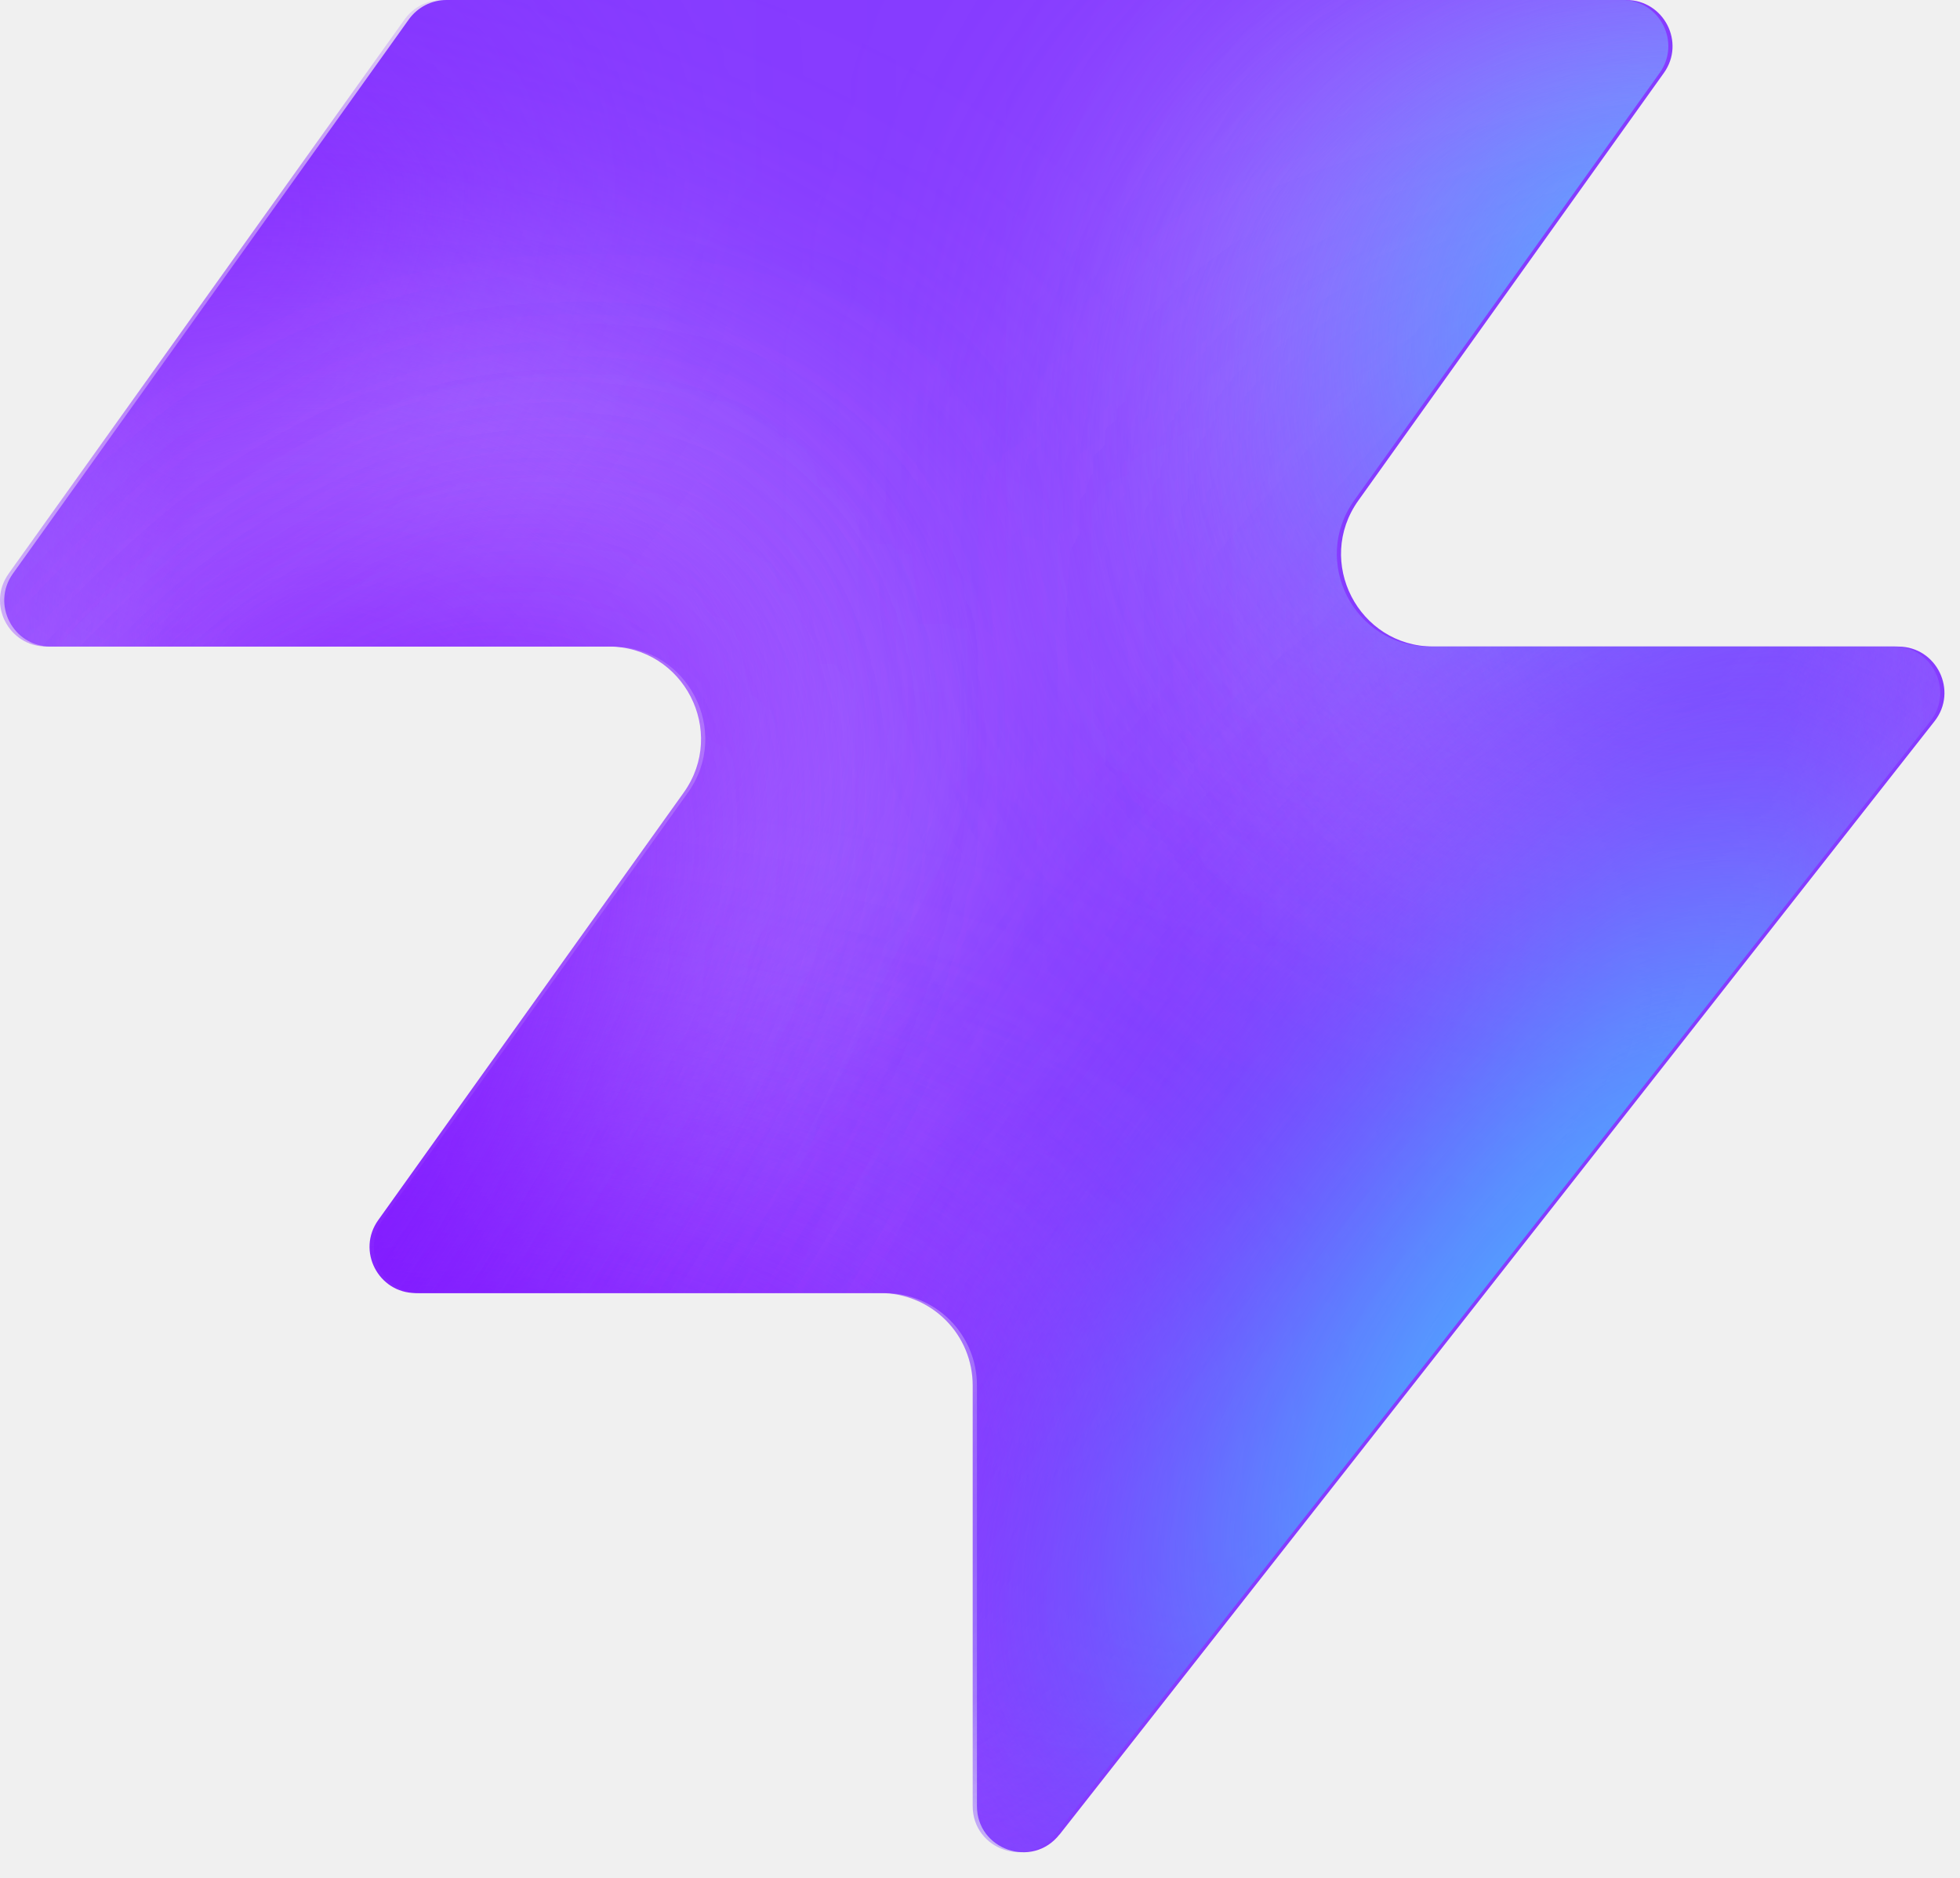
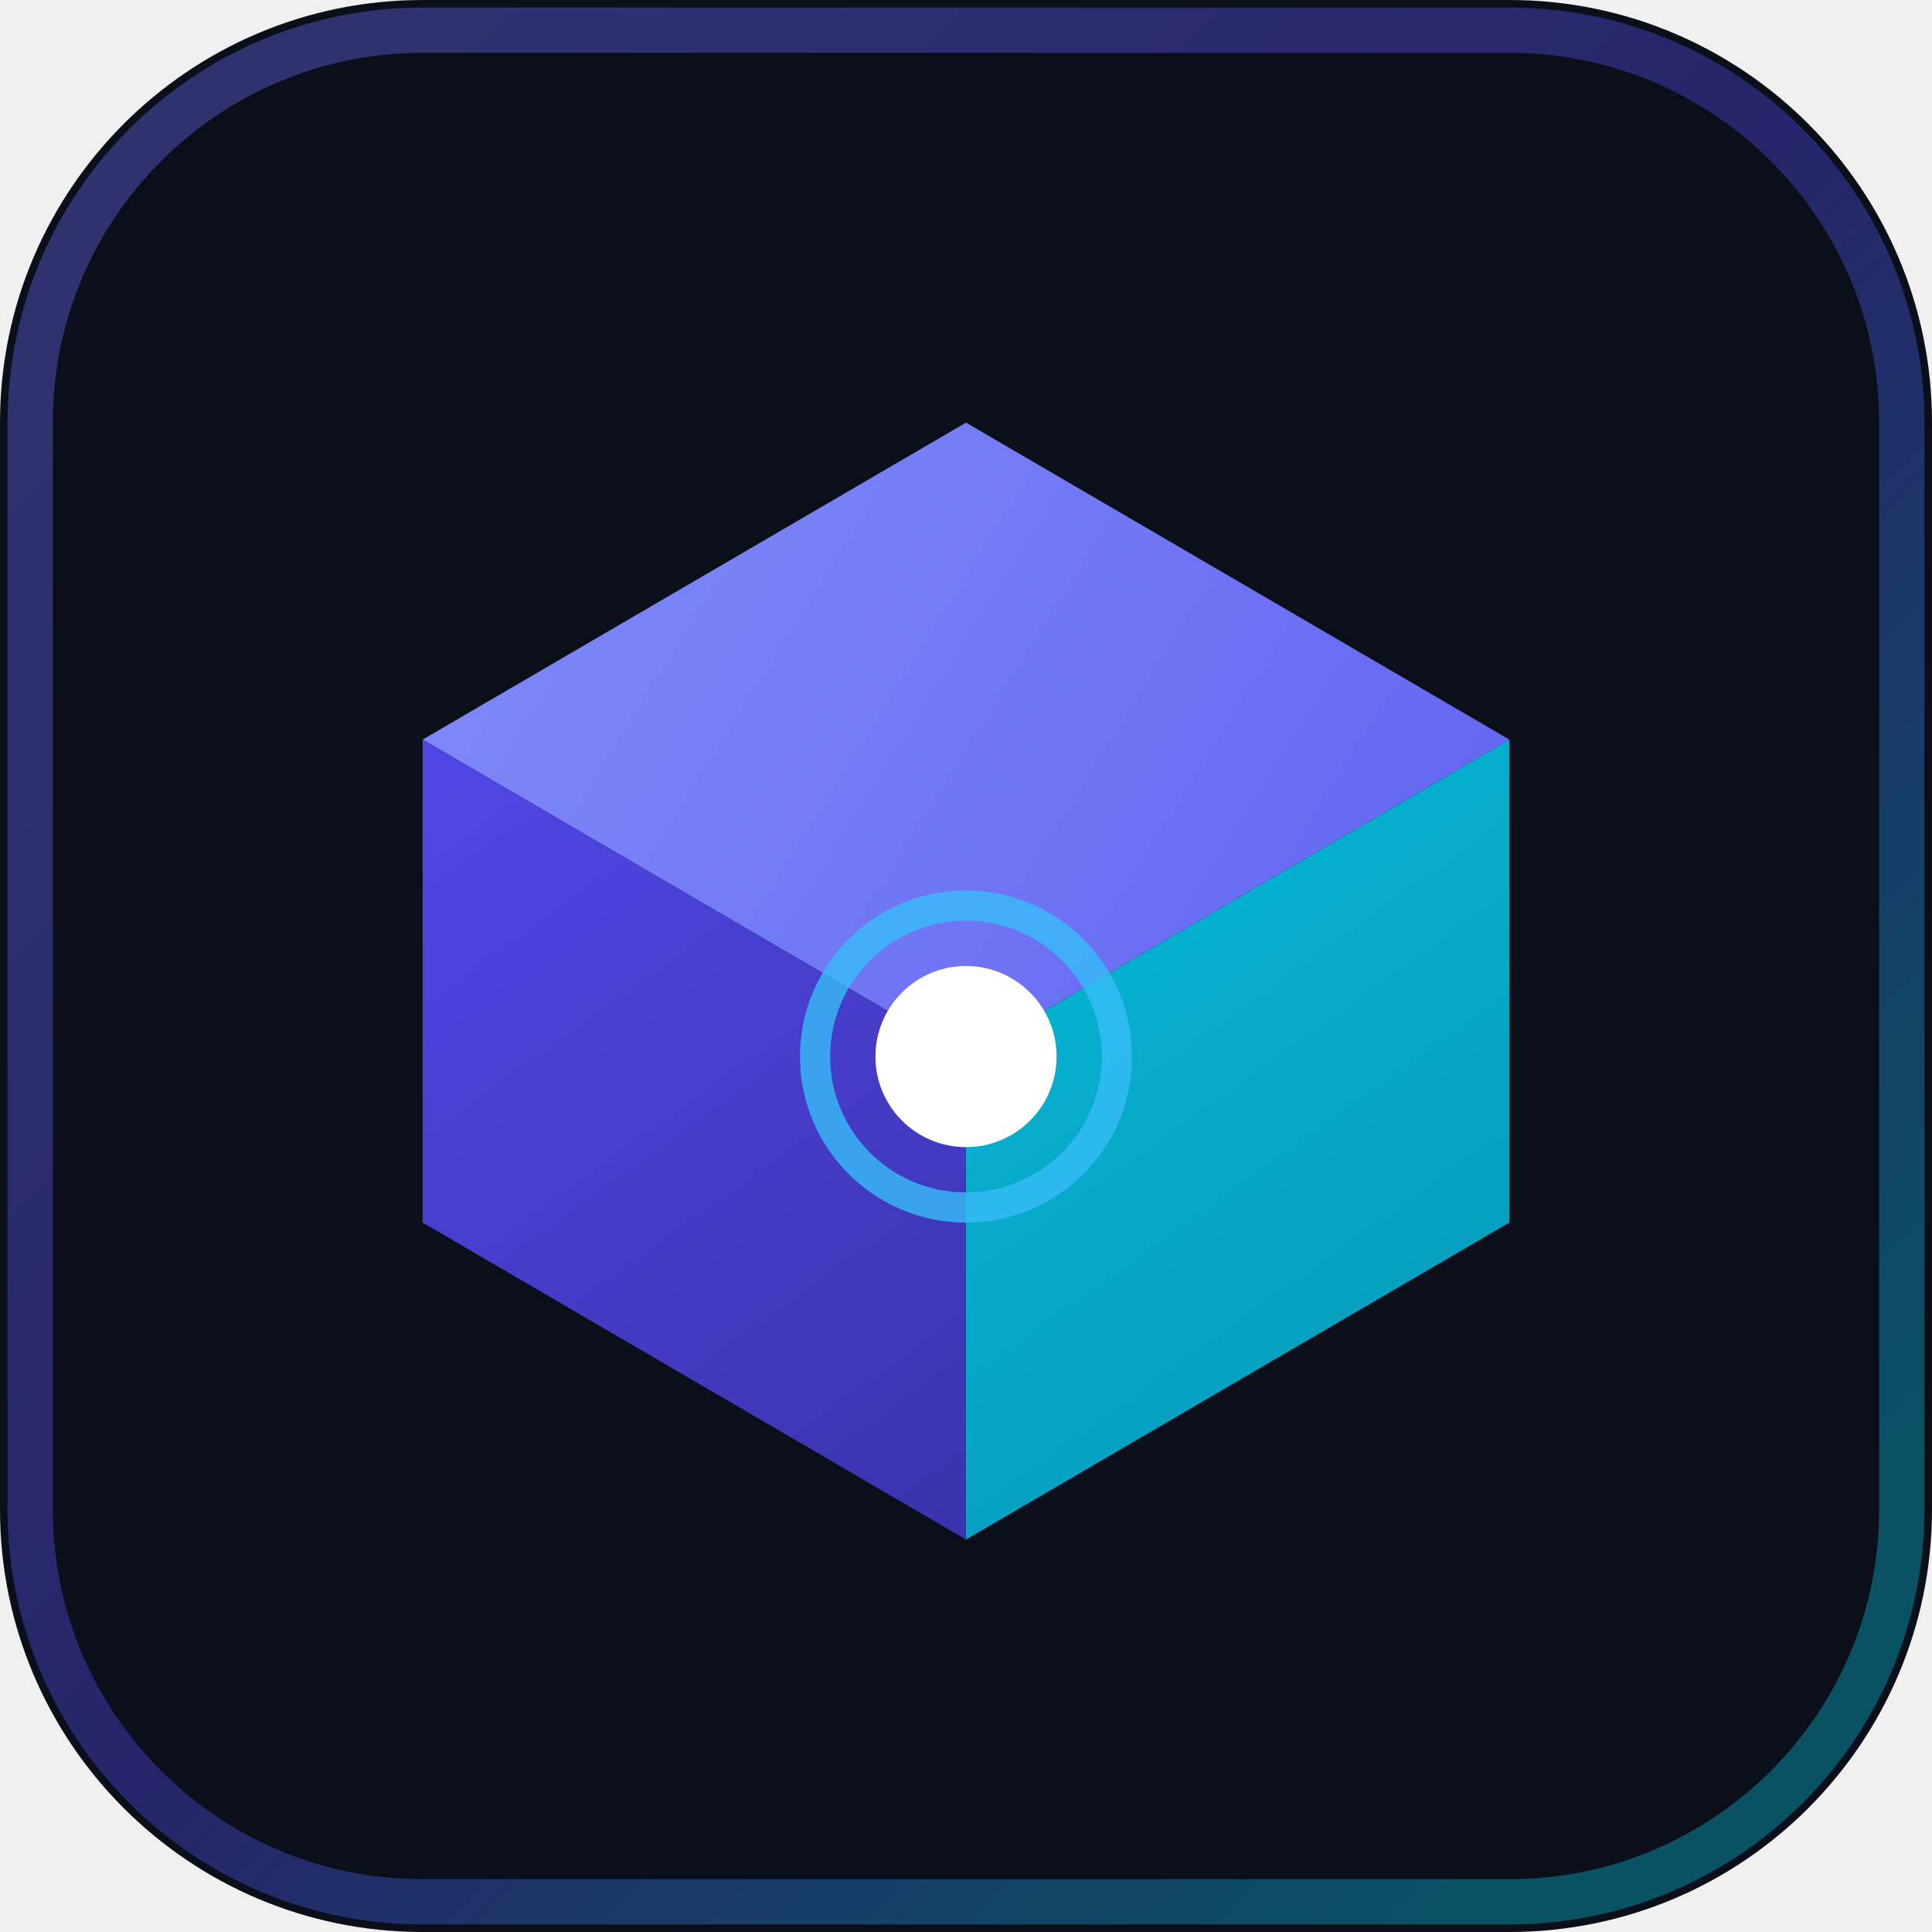
- <svg xmlns="http://www.w3.org/2000/svg" width="48" height="46" fill="none" viewBox="0 0 48 46">
-   <path fill="#863bff" d="M25.946 44.938c-.664.845-2.021.375-2.021-.698V33.937a2.26 2.26 0 0 0-2.262-2.262H10.287c-.92 0-1.456-1.04-.92-1.788l7.48-10.471c1.07-1.497 0-3.578-1.842-3.578H1.237c-.92 0-1.456-1.04-.92-1.788L10.013.474c.214-.297.556-.474.92-.474h28.894c.92 0 1.456 1.04.92 1.788l-7.48 10.471c-1.07 1.498 0 3.579 1.842 3.579h11.377c.943 0 1.473 1.088.89 1.83L25.947 44.94z" style="fill:#863bff;fill:color(display-p3 .525 .23 1);fill-opacity:1" />
-   <mask id="a" width="48" height="46" x="0" y="0" maskUnits="userSpaceOnUse" style="mask-type:alpha">
-     <path fill="#000" d="M25.842 44.938c-.664.844-2.021.375-2.021-.698V33.937a2.26 2.26 0 0 0-2.262-2.262H10.183c-.92 0-1.456-1.04-.92-1.788l7.48-10.471c1.07-1.498 0-3.579-1.842-3.579H1.133c-.92 0-1.456-1.04-.92-1.787L9.91.473c.214-.297.556-.474.92-.474h28.894c.92 0 1.456 1.04.92 1.788l-7.48 10.471c-1.07 1.498 0 3.578 1.842 3.578h11.377c.943 0 1.473 1.088.89 1.832L25.843 44.94z" style="fill:#000;fill-opacity:1" />
-   </mask>
-   <g mask="url(#a)">
-     <g filter="url(#b)">
-       <ellipse cx="5.508" cy="14.704" fill="#ede6ff" rx="5.508" ry="14.704" style="fill:#ede6ff;fill:color(display-p3 .927 .903 1);fill-opacity:1" transform="matrix(.00324 1 1 -.00324 -4.47 31.516)" />
-     </g>
-     <g filter="url(#c)">
-       <ellipse cx="10.399" cy="29.851" fill="#ede6ff" rx="10.399" ry="29.851" style="fill:#ede6ff;fill:color(display-p3 .927 .903 1);fill-opacity:1" transform="matrix(.00324 1 1 -.00324 -39.328 7.883)" />
-     </g>
-     <g filter="url(#d)">
-       <ellipse cx="5.508" cy="30.487" fill="#7e14ff" rx="5.508" ry="30.487" style="fill:#7e14ff;fill:color(display-p3 .492 .077 1);fill-opacity:1" transform="rotate(89.814 -25.913 -14.639)scale(1 -1)" />
-     </g>
-     <g filter="url(#e)">
-       <ellipse cx="5.508" cy="30.599" fill="#7e14ff" rx="5.508" ry="30.599" style="fill:#7e14ff;fill:color(display-p3 .492 .077 1);fill-opacity:1" transform="rotate(89.814 -32.644 -3.334)scale(1 -1)" />
-     </g>
-     <g filter="url(#f)">
-       <ellipse cx="5.508" cy="30.599" fill="#7e14ff" rx="5.508" ry="30.599" style="fill:#7e14ff;fill:color(display-p3 .492 .077 1);fill-opacity:1" transform="matrix(.00324 1 1 -.00324 -34.34 30.47)" />
-     </g>
-     <g filter="url(#g)">
-       <ellipse cx="14.072" cy="22.078" fill="#ede6ff" rx="14.072" ry="22.078" style="fill:#ede6ff;fill:color(display-p3 .927 .903 1);fill-opacity:1" transform="rotate(93.35 24.506 48.493)scale(-1 1)" />
-     </g>
-     <g filter="url(#h)">
-       <ellipse cx="3.47" cy="21.501" fill="#7e14ff" rx="3.47" ry="21.501" style="fill:#7e14ff;fill:color(display-p3 .492 .077 1);fill-opacity:1" transform="rotate(89.009 28.708 47.59)scale(-1 1)" />
-     </g>
-     <g filter="url(#i)">
-       <ellipse cx="3.47" cy="21.501" fill="#7e14ff" rx="3.47" ry="21.501" style="fill:#7e14ff;fill:color(display-p3 .492 .077 1);fill-opacity:1" transform="rotate(89.009 28.708 47.59)scale(-1 1)" />
-     </g>
-     <g filter="url(#j)">
-       <ellipse cx=".387" cy="8.972" fill="#7e14ff" rx="4.407" ry="29.108" style="fill:#7e14ff;fill:color(display-p3 .492 .077 1);fill-opacity:1" transform="rotate(39.51 .387 8.972)" />
-     </g>
-     <g filter="url(#k)">
-       <ellipse cx="47.523" cy="-6.092" fill="#7e14ff" rx="4.407" ry="29.108" style="fill:#7e14ff;fill:color(display-p3 .492 .077 1);fill-opacity:1" transform="rotate(37.892 47.523 -6.092)" />
-     </g>
-     <g filter="url(#l)">
-       <ellipse cx="41.412" cy="6.333" fill="#47bfff" rx="5.971" ry="9.665" style="fill:#47bfff;fill:color(display-p3 .28 .748 1);fill-opacity:1" transform="rotate(37.892 41.412 6.333)" />
-     </g>
-     <g filter="url(#m)">
-       <ellipse cx="-1.879" cy="38.332" fill="#7e14ff" rx="4.407" ry="29.108" style="fill:#7e14ff;fill:color(display-p3 .492 .077 1);fill-opacity:1" transform="rotate(37.892 -1.88 38.332)" />
-     </g>
-     <g filter="url(#n)">
-       <ellipse cx="-1.879" cy="38.332" fill="#7e14ff" rx="4.407" ry="29.108" style="fill:#7e14ff;fill:color(display-p3 .492 .077 1);fill-opacity:1" transform="rotate(37.892 -1.88 38.332)" />
-     </g>
-     <g filter="url(#o)">
-       <ellipse cx="35.651" cy="29.907" fill="#7e14ff" rx="4.407" ry="29.108" style="fill:#7e14ff;fill:color(display-p3 .492 .077 1);fill-opacity:1" transform="rotate(37.892 35.651 29.907)" />
-     </g>
-     <g filter="url(#p)">
-       <ellipse cx="38.418" cy="32.4" fill="#47bfff" rx="5.971" ry="15.297" style="fill:#47bfff;fill:color(display-p3 .28 .748 1);fill-opacity:1" transform="rotate(37.892 38.418 32.4)" />
-     </g>
-   </g>
+ <svg xmlns="http://www.w3.org/2000/svg" viewBox="0 0 64 64" fill="none">
  <defs>
-     <filter id="b" width="60.045" height="41.654" x="-19.77" y="16.149" color-interpolation-filters="sRGB" filterUnits="userSpaceOnUse">
-       <feFlood flood-opacity="0" result="BackgroundImageFix" />
-       <feBlend in="SourceGraphic" in2="BackgroundImageFix" result="shape" />
-       <feGaussianBlur result="effect1_foregroundBlur_2002_17158" stdDeviation="7.659" />
-     </filter>
-     <filter id="c" width="90.34" height="51.437" x="-54.613" y="-7.533" color-interpolation-filters="sRGB" filterUnits="userSpaceOnUse">
-       <feFlood flood-opacity="0" result="BackgroundImageFix" />
-       <feBlend in="SourceGraphic" in2="BackgroundImageFix" result="shape" />
-       <feGaussianBlur result="effect1_foregroundBlur_2002_17158" stdDeviation="7.659" />
-     </filter>
-     <filter id="d" width="79.355" height="29.4" x="-49.64" y="2.03" color-interpolation-filters="sRGB" filterUnits="userSpaceOnUse">
-       <feFlood flood-opacity="0" result="BackgroundImageFix" />
-       <feBlend in="SourceGraphic" in2="BackgroundImageFix" result="shape" />
-       <feGaussianBlur result="effect1_foregroundBlur_2002_17158" stdDeviation="4.596" />
-     </filter>
-     <filter id="e" width="79.579" height="29.4" x="-45.045" y="20.029" color-interpolation-filters="sRGB" filterUnits="userSpaceOnUse">
-       <feFlood flood-opacity="0" result="BackgroundImageFix" />
-       <feBlend in="SourceGraphic" in2="BackgroundImageFix" result="shape" />
-       <feGaussianBlur result="effect1_foregroundBlur_2002_17158" stdDeviation="4.596" />
-     </filter>
-     <filter id="f" width="79.579" height="29.4" x="-43.513" y="21.178" color-interpolation-filters="sRGB" filterUnits="userSpaceOnUse">
-       <feFlood flood-opacity="0" result="BackgroundImageFix" />
-       <feBlend in="SourceGraphic" in2="BackgroundImageFix" result="shape" />
-       <feGaussianBlur result="effect1_foregroundBlur_2002_17158" stdDeviation="4.596" />
-     </filter>
-     <filter id="g" width="74.749" height="58.852" x="15.756" y="-17.901" color-interpolation-filters="sRGB" filterUnits="userSpaceOnUse">
-       <feFlood flood-opacity="0" result="BackgroundImageFix" />
-       <feBlend in="SourceGraphic" in2="BackgroundImageFix" result="shape" />
-       <feGaussianBlur result="effect1_foregroundBlur_2002_17158" stdDeviation="7.659" />
-     </filter>
-     <filter id="h" width="61.377" height="25.362" x="23.548" y="2.284" color-interpolation-filters="sRGB" filterUnits="userSpaceOnUse">
-       <feFlood flood-opacity="0" result="BackgroundImageFix" />
-       <feBlend in="SourceGraphic" in2="BackgroundImageFix" result="shape" />
-       <feGaussianBlur result="effect1_foregroundBlur_2002_17158" stdDeviation="4.596" />
-     </filter>
-     <filter id="i" width="61.377" height="25.362" x="23.548" y="2.284" color-interpolation-filters="sRGB" filterUnits="userSpaceOnUse">
-       <feFlood flood-opacity="0" result="BackgroundImageFix" />
-       <feBlend in="SourceGraphic" in2="BackgroundImageFix" result="shape" />
-       <feGaussianBlur result="effect1_foregroundBlur_2002_17158" stdDeviation="4.596" />
-     </filter>
-     <filter id="j" width="56.045" height="63.649" x="-27.636" y="-22.853" color-interpolation-filters="sRGB" filterUnits="userSpaceOnUse">
-       <feFlood flood-opacity="0" result="BackgroundImageFix" />
-       <feBlend in="SourceGraphic" in2="BackgroundImageFix" result="shape" />
-       <feGaussianBlur result="effect1_foregroundBlur_2002_17158" stdDeviation="4.596" />
-     </filter>
-     <filter id="k" width="54.814" height="64.646" x="20.116" y="-38.415" color-interpolation-filters="sRGB" filterUnits="userSpaceOnUse">
-       <feFlood flood-opacity="0" result="BackgroundImageFix" />
-       <feBlend in="SourceGraphic" in2="BackgroundImageFix" result="shape" />
-       <feGaussianBlur result="effect1_foregroundBlur_2002_17158" stdDeviation="4.596" />
-     </filter>
-     <filter id="l" width="33.541" height="35.313" x="24.641" y="-11.323" color-interpolation-filters="sRGB" filterUnits="userSpaceOnUse">
-       <feFlood flood-opacity="0" result="BackgroundImageFix" />
-       <feBlend in="SourceGraphic" in2="BackgroundImageFix" result="shape" />
-       <feGaussianBlur result="effect1_foregroundBlur_2002_17158" stdDeviation="4.596" />
-     </filter>
-     <filter id="m" width="54.814" height="64.646" x="-29.286" y="6.009" color-interpolation-filters="sRGB" filterUnits="userSpaceOnUse">
-       <feFlood flood-opacity="0" result="BackgroundImageFix" />
-       <feBlend in="SourceGraphic" in2="BackgroundImageFix" result="shape" />
-       <feGaussianBlur result="effect1_foregroundBlur_2002_17158" stdDeviation="4.596" />
-     </filter>
-     <filter id="n" width="54.814" height="64.646" x="-29.286" y="6.009" color-interpolation-filters="sRGB" filterUnits="userSpaceOnUse">
-       <feFlood flood-opacity="0" result="BackgroundImageFix" />
-       <feBlend in="SourceGraphic" in2="BackgroundImageFix" result="shape" />
-       <feGaussianBlur result="effect1_foregroundBlur_2002_17158" stdDeviation="4.596" />
-     </filter>
-     <filter id="o" width="54.814" height="64.646" x="8.244" y="-2.416" color-interpolation-filters="sRGB" filterUnits="userSpaceOnUse">
-       <feFlood flood-opacity="0" result="BackgroundImageFix" />
-       <feBlend in="SourceGraphic" in2="BackgroundImageFix" result="shape" />
-       <feGaussianBlur result="effect1_foregroundBlur_2002_17158" stdDeviation="4.596" />
-     </filter>
-     <filter id="p" width="39.409" height="43.623" x="18.713" y="10.588" color-interpolation-filters="sRGB" filterUnits="userSpaceOnUse">
-       <feFlood flood-opacity="0" result="BackgroundImageFix" />
-       <feBlend in="SourceGraphic" in2="BackgroundImageFix" result="shape" />
-       <feGaussianBlur result="effect1_foregroundBlur_2002_17158" stdDeviation="4.596" />
-     </filter>
+     <linearGradient id="cs-grad-a" x1="8" y1="8" x2="56" y2="56" gradientUnits="userSpaceOnUse">
+       <stop offset="0%" stop-color="#6366F1" />
+       <stop offset="50%" stop-color="#4F46E5" />
+       <stop offset="100%" stop-color="#06B6D4" />
+     </linearGradient>
+     <linearGradient id="cs-grad-top" x1="16" y1="12" x2="48" y2="32" gradientUnits="userSpaceOnUse">
+       <stop offset="0%" stop-color="#818CF8" />
+       <stop offset="100%" stop-color="#6366F1" />
+     </linearGradient>
+     <linearGradient id="cs-grad-left" x1="12" y1="28" x2="32" y2="56" gradientUnits="userSpaceOnUse">
+       <stop offset="0%" stop-color="#4F46E5" />
+       <stop offset="100%" stop-color="#3730A3" />
+     </linearGradient>
+     <linearGradient id="cs-grad-right" x1="32" y1="28" x2="52" y2="56" gradientUnits="userSpaceOnUse">
+       <stop offset="0%" stop-color="#06B6D4" />
+       <stop offset="100%" stop-color="#0891B2" />
+     </linearGradient>
  </defs>
+   <rect width="64" height="64" rx="14" fill="#0B0F19" />
+   <rect width="62" height="62" x="1" y="1" rx="13" stroke="url(#cs-grad-a)" stroke-width="1.5" stroke-opacity="0.4" />
+   <path d="M32 14 L50 24.5 L32 35 L14 24.5 Z" fill="url(#cs-grad-top)" />
+   <path d="M14 24.5 L32 35 L32 51 L14 40.5 Z" fill="url(#cs-grad-left)" />
+   <path d="M32 35 L50 24.5 L50 40.5 L32 51 Z" fill="url(#cs-grad-right)" />
+   <circle cx="32" cy="35" r="3" fill="#FFFFFF" />
+   <circle cx="32" cy="35" r="5" stroke="#38BDF8" stroke-width="1" stroke-opacity="0.8" />
</svg>
